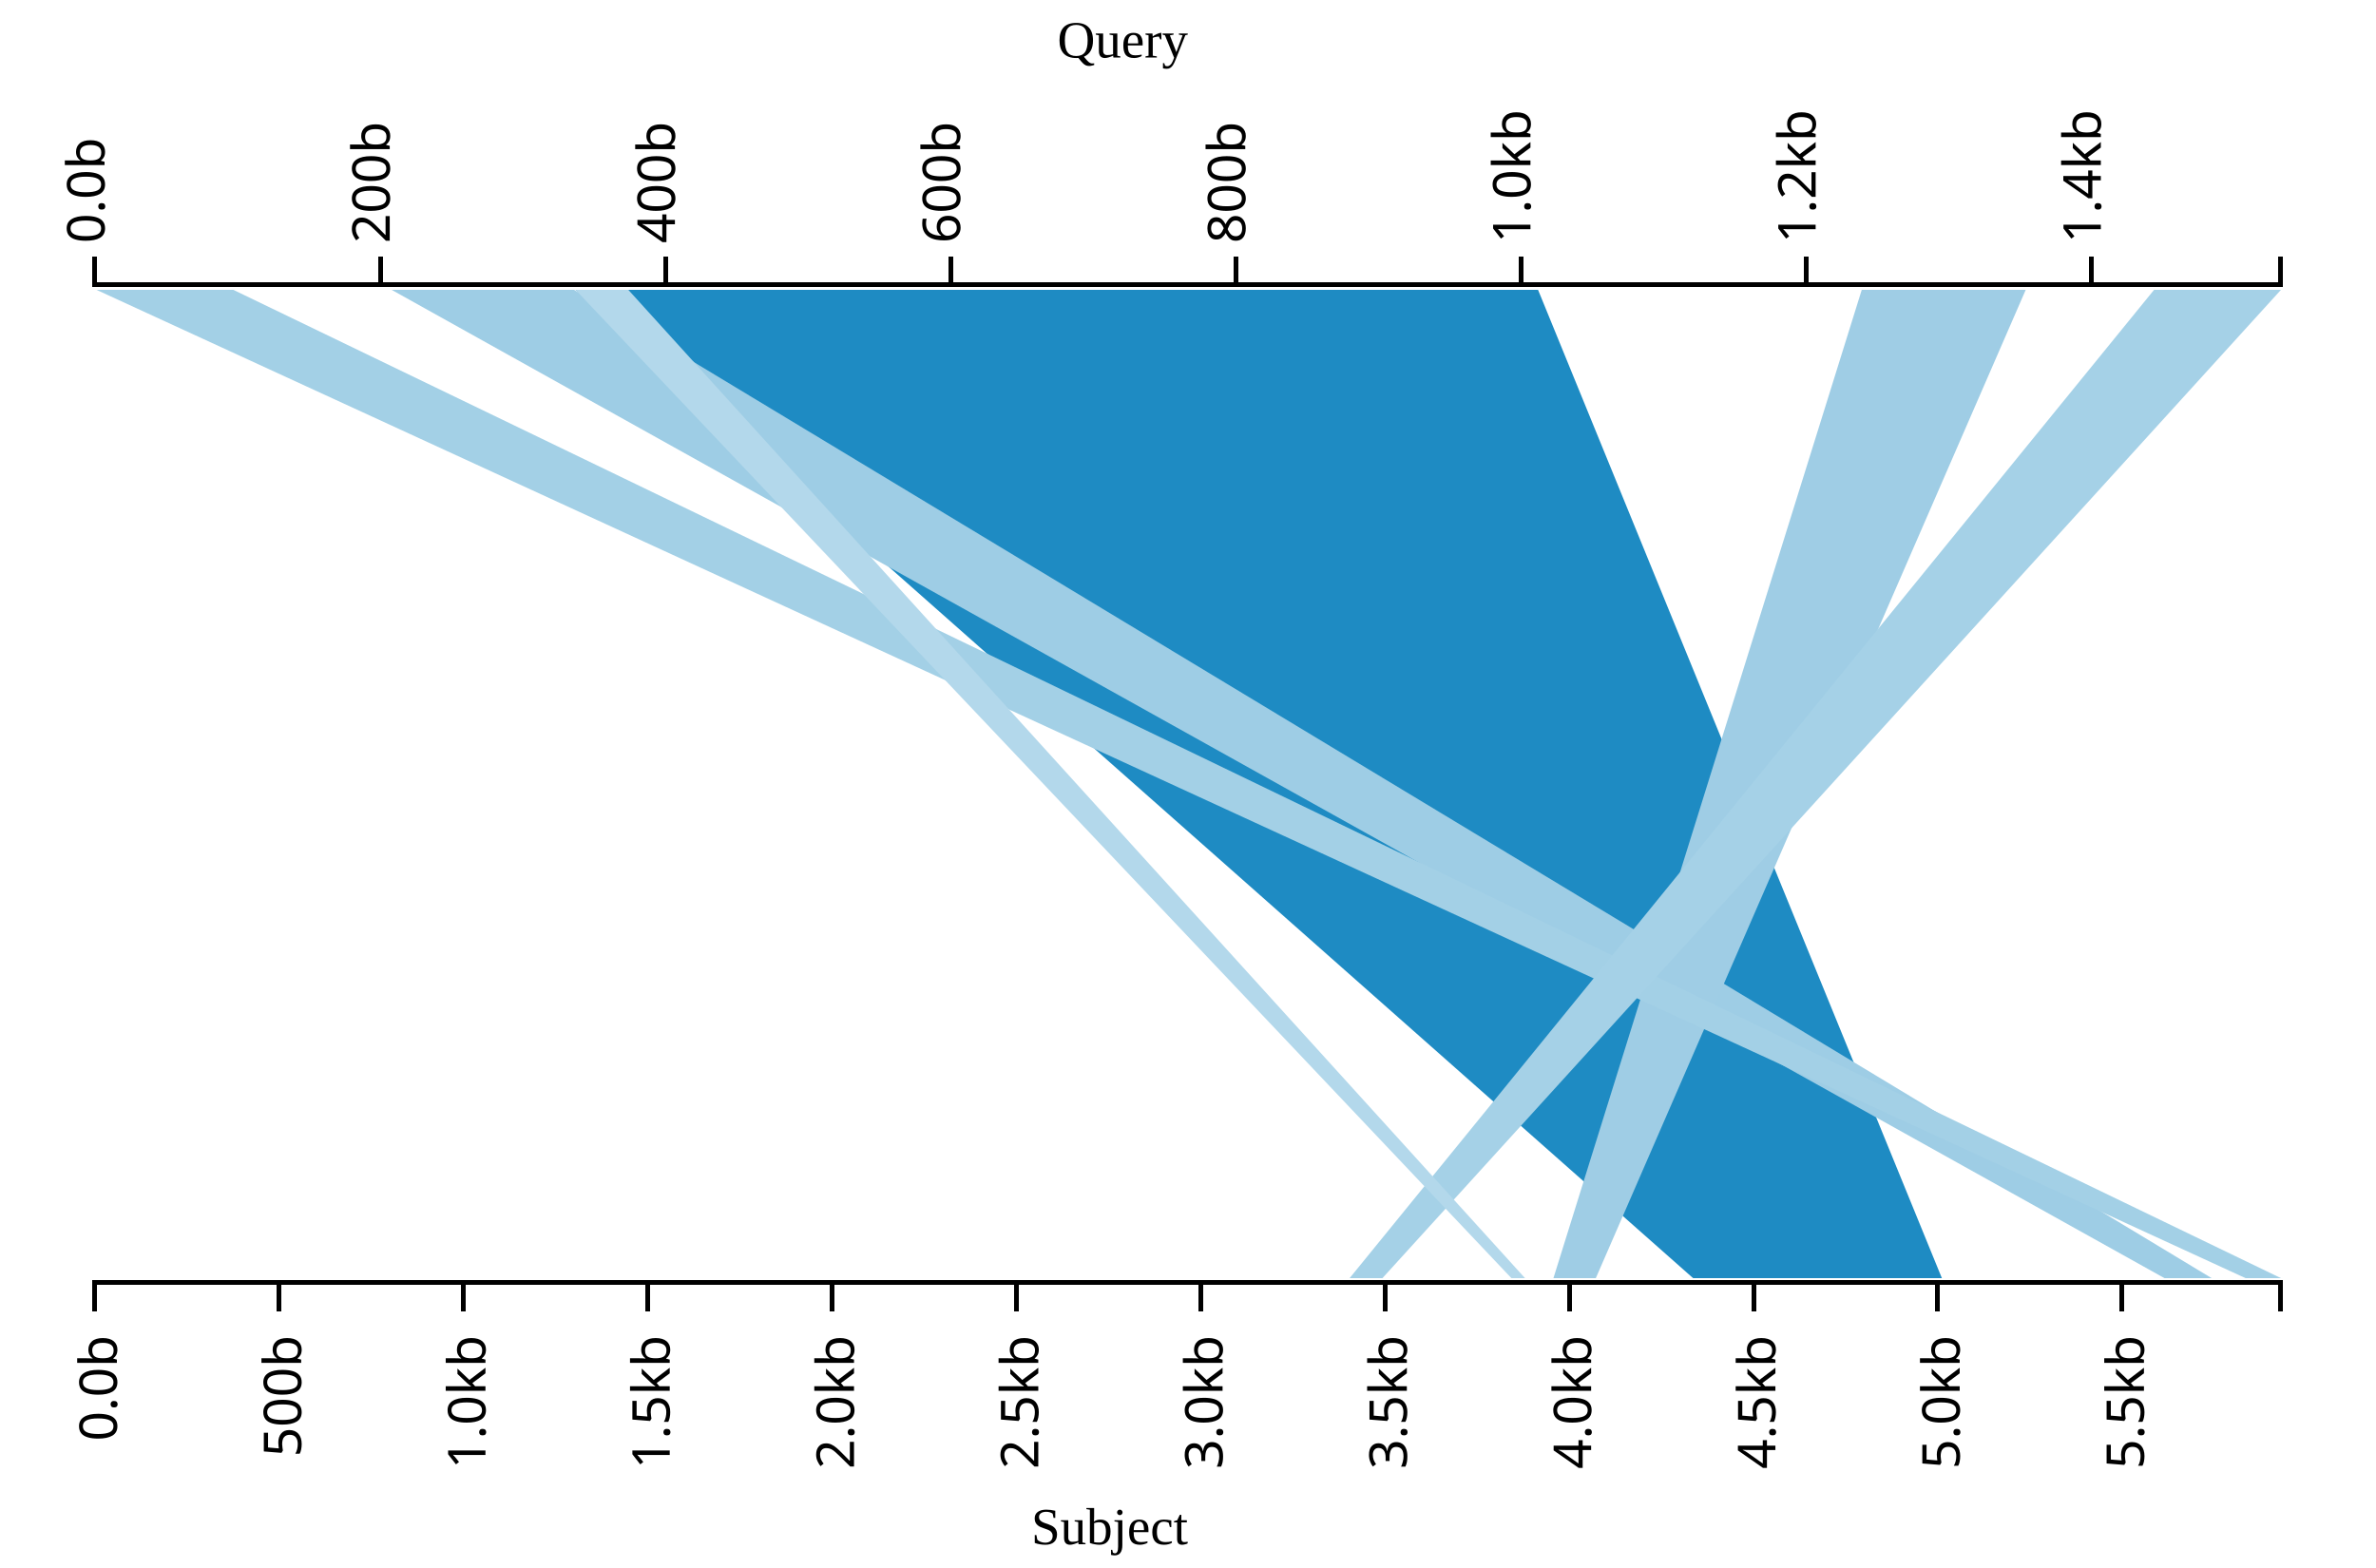
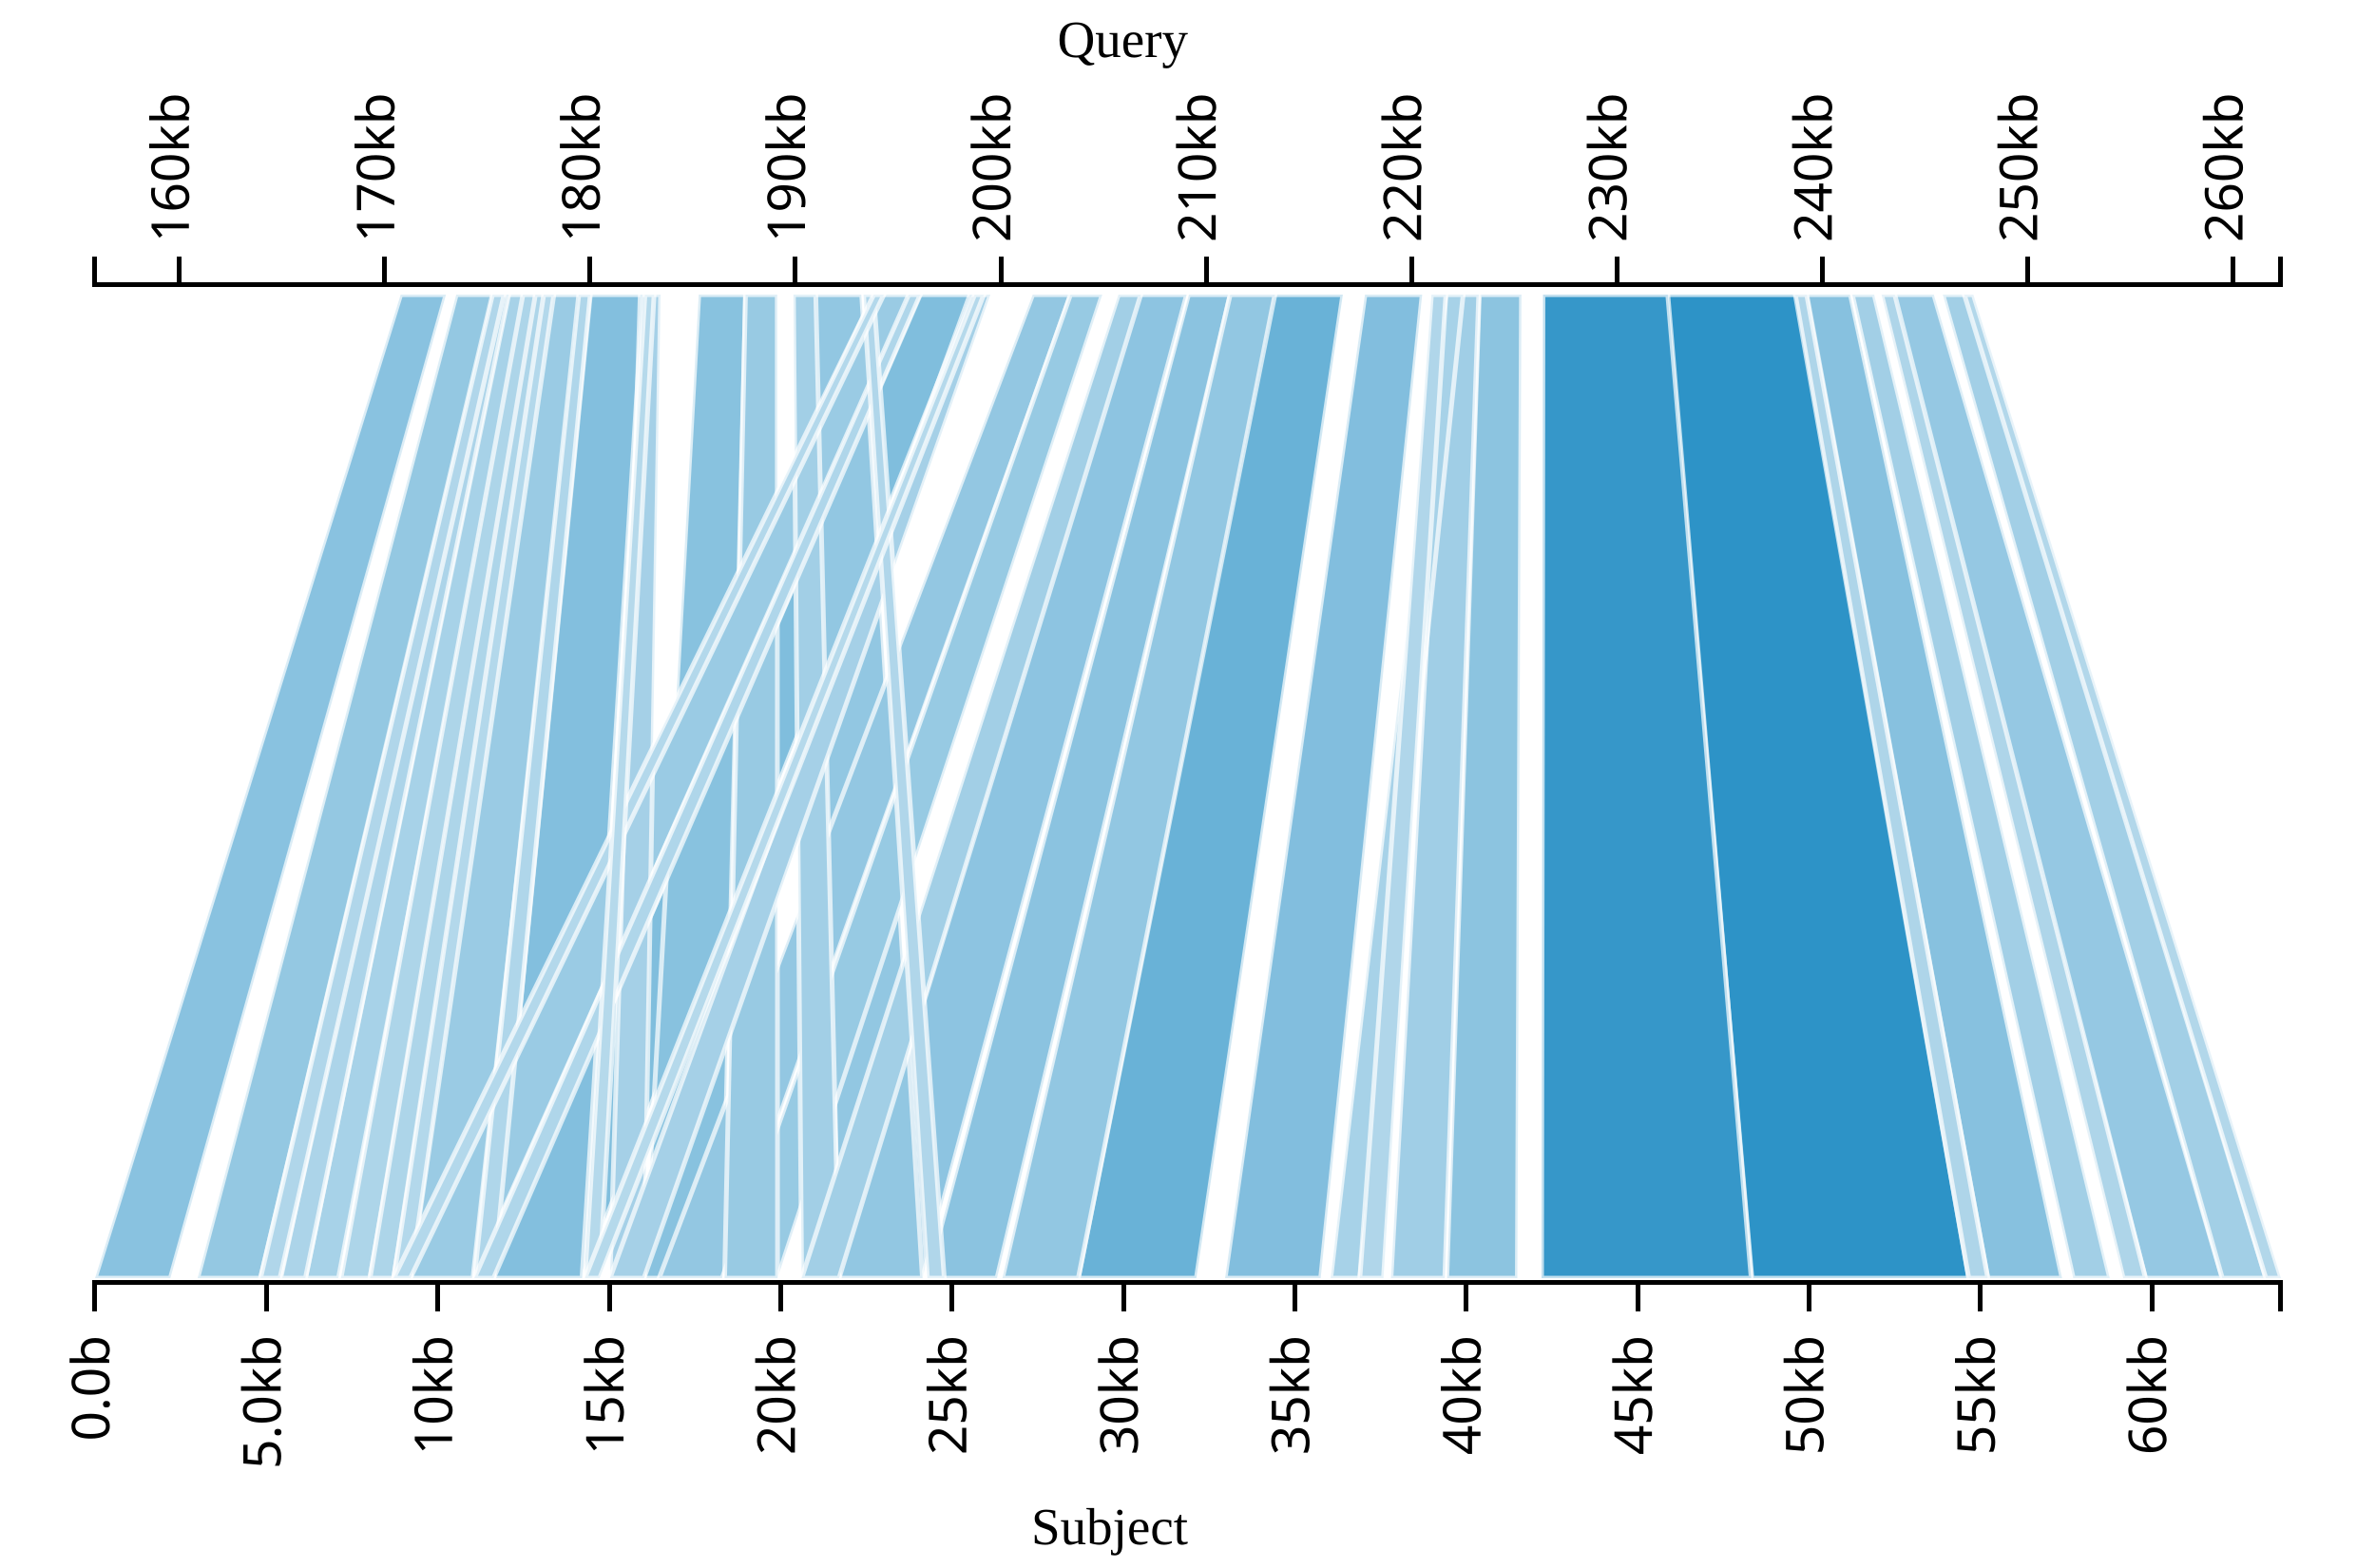
<svg xmlns="http://www.w3.org/2000/svg" width="500" height="330" version="1.1">
  <defs>
    <style class="exported-css" type="text/css">
- .axis path, .axis line { fill: none; stroke: rgb(0, 0, 0); shape-rendering: crispedges; }
+ .axis path, .axis line { fill: none; stroke: black; shape-rendering: crispedges; }
.axis text { font-family: sans-serif; font-size: 11px; }
- .hit { transition: all 0.3s; -webkit-transition: all 0.3s; }
- .hit:hover { }
+ .hit { stroke: rgba(255, 255, 255, 0.7); stroke-width: 1px; cursor: pointer; }
.axis-label { font-size: 11px; }</style>
  </defs>
-   <polygon class="hit" fill="rgb(30,139,195)" points="121.122,61 356.294,269 408.646,269 323.666,61" style="opacity: 1;" />
-   <polygon class="hit" fill="rgb(158,205,229)" points="82.414,61 455.491,269 465.419,269 120.822,61" style="opacity: 1;" />
-   <polygon class="hit" fill="rgb(159,205,229)" points="391.781,61 326.899,269 335.819,269 426.288,61" style="opacity: 1;" />
-   <polygon class="hit" fill="rgb(163,208,230)" points="20.3,61 472.554,269 480,269 49.106,61" style="opacity: 1;" />
-   <polygon class="hit" fill="rgb(165,209,231)" points="453.294,61 284.009,269 290.912,269 480,61" />
-   <polygon class="hit" fill="rgb(179,216,235)" points="121.122,61 318.058,269 320.927,269 132.224,61" style="opacity: 1;" />
+   <polygon class="hit" fill="rgb(45,147,199)" points="350.614,62 368.661,269 414.303,269 378.121,62" style="opacity: 1;" />
+   <polygon class="hit" fill="rgb(54,151,201)" points="324.707,62 324.397,269 368.524,269 350.96,62" style="opacity: 1;" />
+   <polygon class="hit" fill="rgb(105,178,215)" points="267.714,62 226.923,269 251.76,269 282.589,62" style="opacity: 1;" />
+   <polygon class="hit" fill="rgb(128,190,221)" points="193.526,62 103.869,269 122.48,269 204.714,62" style="opacity: 1;" />
+   <polygon class="hit" fill="rgb(130,190,222)" points="287.243,62 257.805,269 277.918,269 299.283,62" style="opacity: 1;" />
+   <polygon class="hit" fill="rgb(131,191,222)" points="124.091,62 103.869,269 122.48,269 135.323,62" style="opacity: 1;" />
+   <polygon class="hit" fill="rgb(135,193,223)" points="380.036,62 418.321,269 433.939,269 389.387,62" style="opacity: 1;" />
+   <polygon class="hit" fill="rgb(136,194,223)" points="147.047,62 135.53,269 151.963,269 156.905,62" style="opacity: 1;" />
+   <polygon class="hit" fill="rgb(137,194,224)" points="84.324,62 20.007,269 35.849,269 93.849,62" style="opacity: 1;" />
+   <polygon class="hit" fill="rgb(139,195,224)" points="250.104,62 195.167,269 209.804,269 258.872,62" style="opacity: 1;" />
+   <polygon class="hit" fill="rgb(140,196,224)" points="311.288,62 304.458,269 319.304,269 320.173,62" style="opacity: 1;" />
+   <polygon class="hit" fill="rgb(141,196,225)" points="239.174,62 176.592,269 194.121,269 249.719,62" style="opacity: 1;" />
+   <polygon class="hit" fill="rgb(146,199,226)" points="258.885,62 210.944,269 226.908,269 268.289,62" style="opacity: 1;" />
+   <polygon class="hit" fill="rgb(146,199,226)" points="170.777,62 176.592,269 194.121,269 181.334,62" style="opacity: 1;" />
+   <polygon class="hit" fill="rgb(147,199,226)" points="217.324,62 138.697,269 151.963,269 225.302,62" style="opacity: 1;" />
+   <polygon class="hit" fill="rgb(148,200,226)" points="96.014,62 41.591,269 54.807,269 103.931,62" style="opacity: 1;" />
+   <polygon class="hit" fill="rgb(149,200,227)" points="397.4,62 451.505,269 467.643,269 406.946,62" style="opacity: 1;" />
+   <polygon class="hit" fill="rgb(151,202,227)" points="225.272,62 152.476,269 163.621,269 231.962,62" style="opacity: 1;" />
+   <polygon class="hit" fill="rgb(152,202,227)" points="156.879,62 152.483,269 163.621,269 163.564,62" style="opacity: 1;" />
+   <polygon class="hit" fill="rgb(154,203,228)" points="183.863,62 86.368,269 99.519,269 191.762,62" style="opacity: 1;" />
+   <polygon class="hit" fill="rgb(154,203,228)" points="114.402,62 86.368,269 99.519,269 122.328,62" style="opacity: 1;" />
+   <polygon class="hit" fill="rgb(160,206,230)" points="304.365,62 292.706,269 304.039,269 311.184,62" style="opacity: 1;" />
+   <polygon class="hit" fill="rgb(162,207,230)" points="408.834,62 467.657,269 476.819,269 414.44,62" style="opacity: 1;" />
+   <polygon class="hit" fill="rgb(162,207,230)" points="389.794,62 436.291,269 443.974,269 394.396,62" style="opacity: 1;" />
+   <polygon class="hit" fill="rgb(162,207,230)" points="166.965,62 168.7,269 176.57,269 171.671,62" style="opacity: 1;" />
+   <polygon class="hit" fill="rgb(162,207,230)" points="235.363,62 168.7,269 176.57,269 240.069,62" style="opacity: 1;" />
+   <polygon class="hit" fill="rgb(165,208,231)" points="134.735,62 128.367,269 135.516,269 139.026,62" style="opacity: 1;" />
+   <polygon class="hit" fill="rgb(165,208,231)" points="204.126,62 128.367,269 135.516,269 208.418,62" style="opacity: 1;" />
+   <polygon class="hit" fill="rgb(167,210,232)" points="304.24,62 280.031,269 286.149,269 307.904,62" style="opacity: 1;" />
+   <polygon class="hit" fill="rgb(167,210,232)" points="106.775,62 64.308,269 71.226,269 110.876,62" style="opacity: 1;" />
+   <polygon class="hit" fill="rgb(172,212,233)" points="103.953,62 59.07,269 64.272,269 107.051,62" style="opacity: 1;" />
+   <polygon class="hit" fill="rgb(173,213,233)" points="110.05,62 71.745,269 77.841,269 113.646,62" style="opacity: 1;" />
+   <polygon class="hit" fill="rgb(173,213,233)" points="112.665,62 77.862,269 82.818,269 115.664,62" style="opacity: 1;" />
+   <polygon class="hit" fill="rgb(174,213,233)" points="395.943,62 446.802,269 451.491,269 398.731,62" style="opacity: 1;" />
+   <polygon class="hit" fill="rgb(174,213,233)" points="377.801,62 414.303,269 418.307,269 380.2,62" style="opacity: 1;" />
+   <polygon class="hit" fill="rgb(175,214,234)" points="121.796,62 99.822,269 103.861,269 124.225,62" style="opacity: 1;" />
+   <polygon class="hit" fill="rgb(175,214,234)" points="191.231,62 99.822,269 103.861,269 193.66,62" style="opacity: 1;" />
+   <polygon class="hit" fill="rgb(176,214,234)" points="181.719,62 195.167,269 198.709,269 183.841,62" style="opacity: 1;" />
+   <polygon class="hit" fill="rgb(176,214,234)" points="301.228,62 286.156,269 291.134,269 304.274,62" style="opacity: 1;" />
+   <polygon class="hit" fill="rgb(176,214,234)" points="103.637,62 54.814,269 58.904,269 106.066,62" style="opacity: 1;" />
+   <polygon class="hit" fill="rgb(178,215,234)" points="413.363,62 476.826,269 480,269 415.265,62" style="opacity: 1;" />
+   <polygon class="hit" fill="rgb(179,216,235)" points="114.419,62 82.84,269 86.346,269 116.546,62" style="opacity: 1;" />
+   <polygon class="hit" fill="rgb(179,216,235)" points="183.88,62 82.84,269 86.346,269 186.006,62" style="opacity: 1;" />
+   <polygon class="hit" fill="rgb(181,217,235)" points="135.72,62 123.086,269 126.195,269 137.643,62" style="opacity: 1;" />
+   <polygon class="hit" fill="rgb(181,217,235)" points="205.112,62 123.086,269 126.195,269 207.035,62" style="opacity: 1;" />
  <g class="axis" transform="translate(0,60)">
-     <g class="tick" transform="translate(20,0)" style="opacity: 1;">
+     <g class="tick" style="opacity: 1;" transform="translate(37.7506,0)">
      <line y2="-6" x2="0" />
-       <text y="-9" x="0" dy="1em" dx="0.8em" transform="rotate(-90)" style="text-anchor: start;">0.0b</text>
+       <text y="2px" x="9px" dy="0" style="text-anchor: start;" dx="0" transform="rotate(-90)">160kb</text>
    </g>
-     <g class="tick" transform="translate(80.01305,0)" style="opacity: 1;">
+     <g class="tick" style="opacity: 1;" transform="translate(80.96622,0)">
      <line y2="-6" x2="0" />
-       <text y="-9" x="0" dy="1em" dx="0.8em" transform="rotate(-90)" style="text-anchor: start;">200b</text>
+       <text y="2px" x="9px" dy="0" style="text-anchor: start;" dx="0" transform="rotate(-90)">170kb</text>
    </g>
-     <g class="tick" transform="translate(140.0261,0)" style="opacity: 1;">
+     <g class="tick" style="opacity: 1;" transform="translate(124.1818,0)">
      <line y2="-6" x2="0" />
-       <text y="-9" x="0" dy="1em" dx="0.8em" transform="rotate(-90)" style="text-anchor: start;">400b</text>
+       <text y="2px" x="9px" dy="0" style="text-anchor: start;" dx="0" transform="rotate(-90)">180kb</text>
    </g>
-     <g class="tick" transform="translate(200.0391,0)" style="opacity: 1;">
+     <g class="tick" style="opacity: 1;" transform="translate(167.3975,0)">
      <line y2="-6" x2="0" />
-       <text y="-9" x="0" dy="1em" dx="0.8em" transform="rotate(-90)" style="text-anchor: start;">600b</text>
+       <text y="2px" x="9px" dy="0" style="text-anchor: start;" dx="0" transform="rotate(-90)">190kb</text>
    </g>
-     <g class="tick" transform="translate(260.0522,0)" style="opacity: 1;">
+     <g class="tick" style="opacity: 1;" transform="translate(210.6131,0)">
      <line y2="-6" x2="0" />
-       <text y="-9" x="0" dy="1em" dx="0.8em" transform="rotate(-90)" style="text-anchor: start;">800b</text>
+       <text y="2px" x="9px" dy="0" style="text-anchor: start;" dx="0" transform="rotate(-90)">200kb</text>
    </g>
-     <g class="tick" transform="translate(320.0652,0)" style="opacity: 1;">
+     <g class="tick" style="opacity: 1;" transform="translate(253.8287,0)">
      <line y2="-6" x2="0" />
-       <text y="-9" x="0" dy="1em" dx="0.8em" transform="rotate(-90)" style="text-anchor: start;">1.0kb</text>
+       <text y="2px" x="9px" dy="0" style="text-anchor: start;" dx="0" transform="rotate(-90)">210kb</text>
    </g>
-     <g class="tick" transform="translate(380.0783,0)" style="opacity: 1;">
+     <g class="tick" style="opacity: 1;" transform="translate(297.0443,0)">
      <line y2="-6" x2="0" />
-       <text y="-9" x="0" dy="1em" dx="0.8em" transform="rotate(-90)" style="text-anchor: start;">1.2kb</text>
+       <text y="2px" x="9px" dy="0" style="text-anchor: start;" dx="0" transform="rotate(-90)">220kb</text>
    </g>
-     <g class="tick" transform="translate(440.0913,0)" style="opacity: 1;">
+     <g class="tick" style="opacity: 1;" transform="translate(340.2599,0)">
      <line y2="-6" x2="0" />
-       <text y="-9" x="0" dy="1em" dx="0.8em" transform="rotate(-90)" style="text-anchor: start;">1.4kb</text>
+       <text y="2px" x="9px" dy="0" style="text-anchor: start;" dx="0" transform="rotate(-90)">230kb</text>
+     </g>
+     <g class="tick" style="opacity: 1;" transform="translate(383.4755,0)">
+       <line y2="-6" x2="0" />
+       <text y="2px" x="9px" dy="0" style="text-anchor: start;" dx="0" transform="rotate(-90)">240kb</text>
+     </g>
+     <g class="tick" style="opacity: 1;" transform="translate(426.6912,0)">
+       <line y2="-6" x2="0" />
+       <text y="2px" x="9px" dy="0" style="text-anchor: start;" dx="0" transform="rotate(-90)">250kb</text>
+     </g>
+     <g class="tick" style="opacity: 1;" transform="translate(469.9068,0)">
+       <line y2="-6" x2="0" />
+       <text y="2px" x="9px" dy="0" style="text-anchor: start;" dx="0" transform="rotate(-90)">260kb</text>
    </g>
    <path class="domain" d="M20,-6V0H480V-6" />
  </g>
  <g class="axis" transform="translate(0,270)">
-     <g class="tick" transform="translate(20,0)" style="opacity: 1;">
+     <g class="tick" style="opacity: 1;" transform="translate(20,0)">
      <line y2="6" x2="0" />
-       <text y="9" x="0" dy="-0.4em" dx="-1em" transform="rotate(-90)" style="text-anchor: end;">0.0b</text>
+       <text y="3px" x="-11px" dy="0" style="text-anchor: end;" dx="0" transform="rotate(-90)">0.0b</text>
    </g>
-     <g class="tick" transform="translate(58.7793,0)" style="opacity: 1;">
+     <g class="tick" style="opacity: 1;" transform="translate(56.06938,0)">
      <line y2="6" x2="0" />
-       <text y="9" x="0" dy="-0.4em" dx="-1em" transform="rotate(-90)" style="text-anchor: end;">500b</text>
+       <text y="3px" x="-11px" dy="0" style="text-anchor: end;" dx="0" transform="rotate(-90)">5.0kb</text>
    </g>
-     <g class="tick" transform="translate(97.55859,0)" style="opacity: 1;">
+     <g class="tick" style="opacity: 1;" transform="translate(92.13876,0)">
      <line y2="6" x2="0" />
-       <text y="9" x="0" dy="-0.4em" dx="-1em" transform="rotate(-90)" style="text-anchor: end;">1.0kb</text>
+       <text y="3px" x="-11px" dy="0" style="text-anchor: end;" dx="0" transform="rotate(-90)">10kb</text>
    </g>
-     <g class="tick" transform="translate(136.3379,0)" style="opacity: 1;">
+     <g class="tick" style="opacity: 1;" transform="translate(128.2081,0)">
      <line y2="6" x2="0" />
-       <text y="9" x="0" dy="-0.4em" dx="-1em" transform="rotate(-90)" style="text-anchor: end;">1.5kb</text>
+       <text y="3px" x="-11px" dy="0" style="text-anchor: end;" dx="0" transform="rotate(-90)">15kb</text>
    </g>
-     <g class="tick" transform="translate(175.1172,0)" style="opacity: 1;">
+     <g class="tick" style="opacity: 1;" transform="translate(164.2775,0)">
      <line y2="6" x2="0" />
-       <text y="9" x="0" dy="-0.4em" dx="-1em" transform="rotate(-90)" style="text-anchor: end;">2.0kb</text>
+       <text y="3px" x="-11px" dy="0" style="text-anchor: end;" dx="0" transform="rotate(-90)">20kb</text>
    </g>
-     <g class="tick" transform="translate(213.8965,0)" style="opacity: 1;">
+     <g class="tick" style="opacity: 1;" transform="translate(200.3469,0)">
      <line y2="6" x2="0" />
-       <text y="9" x="0" dy="-0.4em" dx="-1em" transform="rotate(-90)" style="text-anchor: end;">2.5kb</text>
+       <text y="3px" x="-11px" dy="0" style="text-anchor: end;" dx="0" transform="rotate(-90)">25kb</text>
    </g>
-     <g class="tick" transform="translate(252.6758,0)" style="opacity: 1;">
+     <g class="tick" style="opacity: 1;" transform="translate(236.4163,0)">
      <line y2="6" x2="0" />
-       <text y="9" x="0" dy="-0.4em" dx="-1em" transform="rotate(-90)" style="text-anchor: end;">3.0kb</text>
+       <text y="3px" x="-11px" dy="0" style="text-anchor: end;" dx="0" transform="rotate(-90)">30kb</text>
    </g>
-     <g class="tick" transform="translate(291.4551,0)" style="opacity: 1;">
+     <g class="tick" style="opacity: 1;" transform="translate(272.4857,0)">
      <line y2="6" x2="0" />
-       <text y="9" x="0" dy="-0.4em" dx="-1em" transform="rotate(-90)" style="text-anchor: end;">3.5kb</text>
+       <text y="3px" x="-11px" dy="0" style="text-anchor: end;" dx="0" transform="rotate(-90)">35kb</text>
    </g>
-     <g class="tick" transform="translate(330.2344,0)" style="opacity: 1;">
+     <g class="tick" style="opacity: 1;" transform="translate(308.555,0)">
      <line y2="6" x2="0" />
-       <text y="9" x="0" dy="-0.4em" dx="-1em" transform="rotate(-90)" style="text-anchor: end;">4.0kb</text>
+       <text y="3px" x="-11px" dy="0" style="text-anchor: end;" dx="0" transform="rotate(-90)">40kb</text>
    </g>
-     <g class="tick" transform="translate(369.0137,0)" style="opacity: 1;">
+     <g class="tick" style="opacity: 1;" transform="translate(344.6244,0)">
      <line y2="6" x2="0" />
-       <text y="9" x="0" dy="-0.4em" dx="-1em" transform="rotate(-90)" style="text-anchor: end;">4.5kb</text>
+       <text y="3px" x="-11px" dy="0" style="text-anchor: end;" dx="0" transform="rotate(-90)">45kb</text>
    </g>
-     <g class="tick" transform="translate(407.793,0)" style="opacity: 1;">
+     <g class="tick" style="opacity: 1;" transform="translate(380.6938,0)">
      <line y2="6" x2="0" />
-       <text y="9" x="0" dy="-0.4em" dx="-1em" transform="rotate(-90)" style="text-anchor: end;">5.0kb</text>
+       <text y="3px" x="-11px" dy="0" style="text-anchor: end;" dx="0" transform="rotate(-90)">50kb</text>
    </g>
-     <g class="tick" transform="translate(446.5722,0)" style="opacity: 1;">
+     <g class="tick" style="opacity: 1;" transform="translate(416.7632,0)">
      <line y2="6" x2="0" />
-       <text y="9" x="0" dy="-0.4em" dx="-1em" transform="rotate(-90)" style="text-anchor: end;">5.5kb</text>
+       <text y="3px" x="-11px" dy="0" style="text-anchor: end;" dx="0" transform="rotate(-90)">55kb</text>
+     </g>
+     <g class="tick" style="opacity: 1;" transform="translate(452.8325,0)">
+       <line y2="6" x2="0" />
+       <text y="3px" x="-11px" dy="0" style="text-anchor: end;" dx="0" transform="rotate(-90)">60kb</text>
    </g>
    <path class="domain" d="M20,6V0H480V6" />
  </g>
-   <text class="query axis-label" text-anchor="end" x="250" y="1.1em">Query</text>
+   <text class="query axis-label" text-anchor="end" x="250" y="12px">Query</text>
  <text class="subject axis-label" text-anchor="end" x="250" y="325">Subject</text>
</svg>
